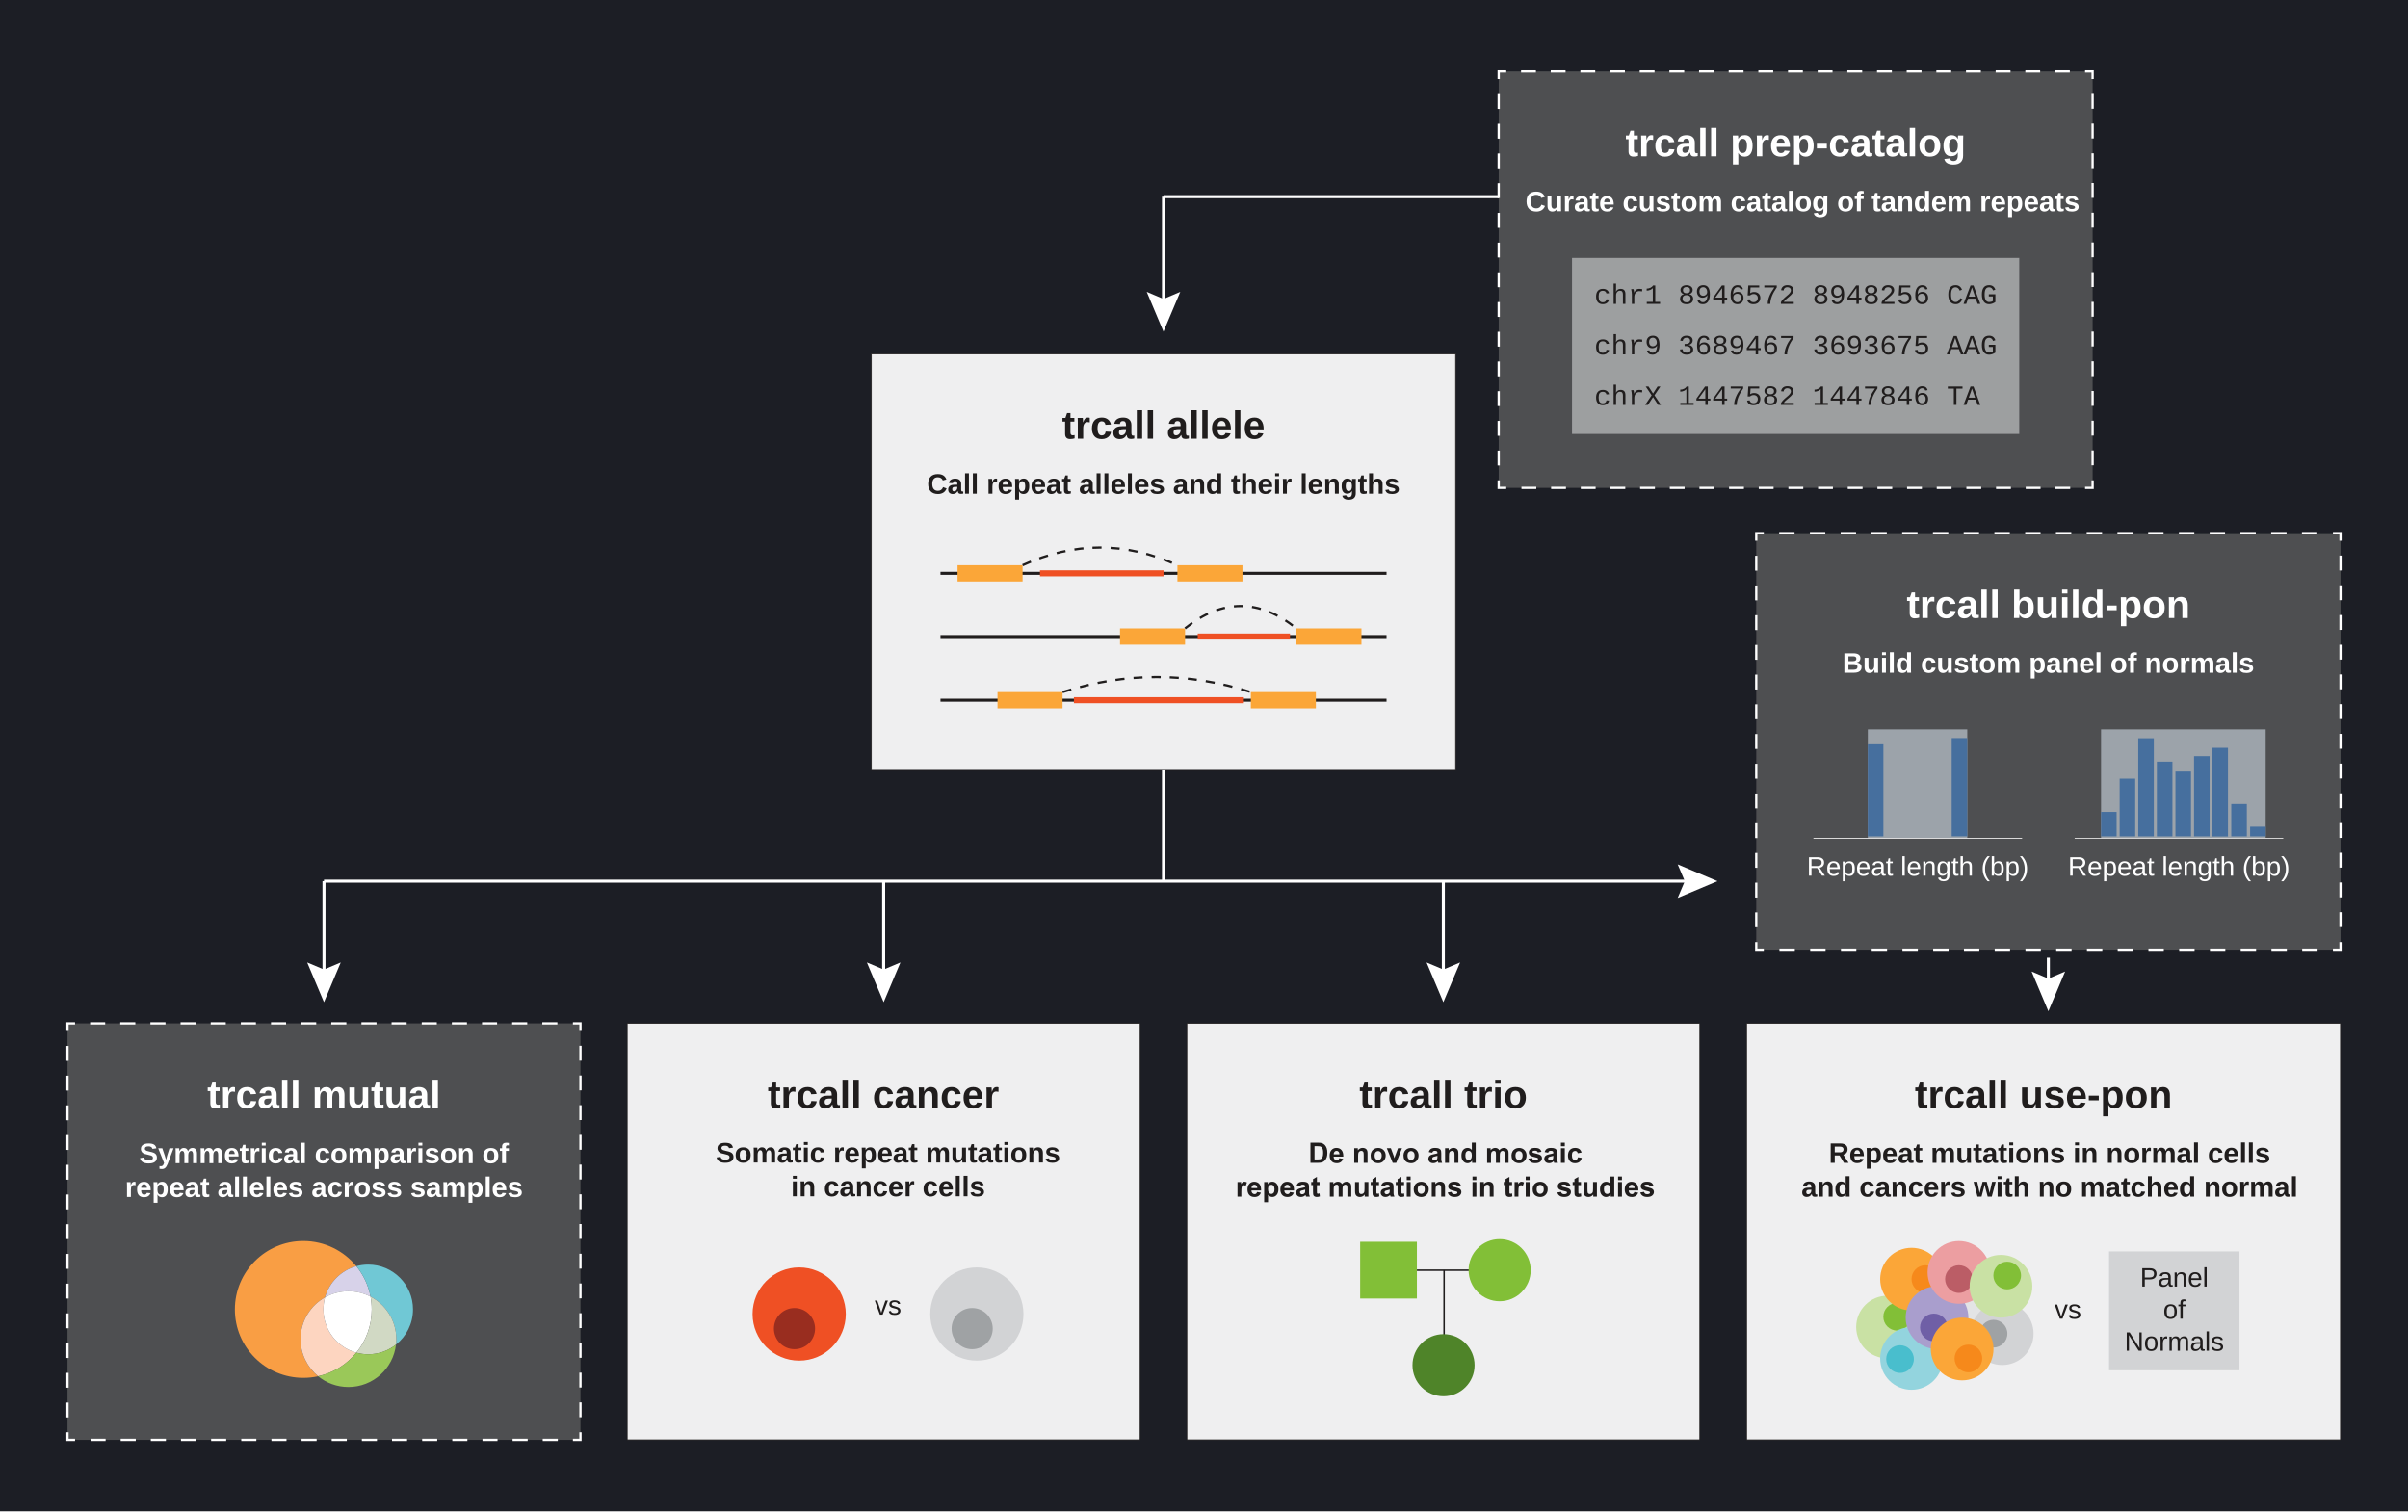
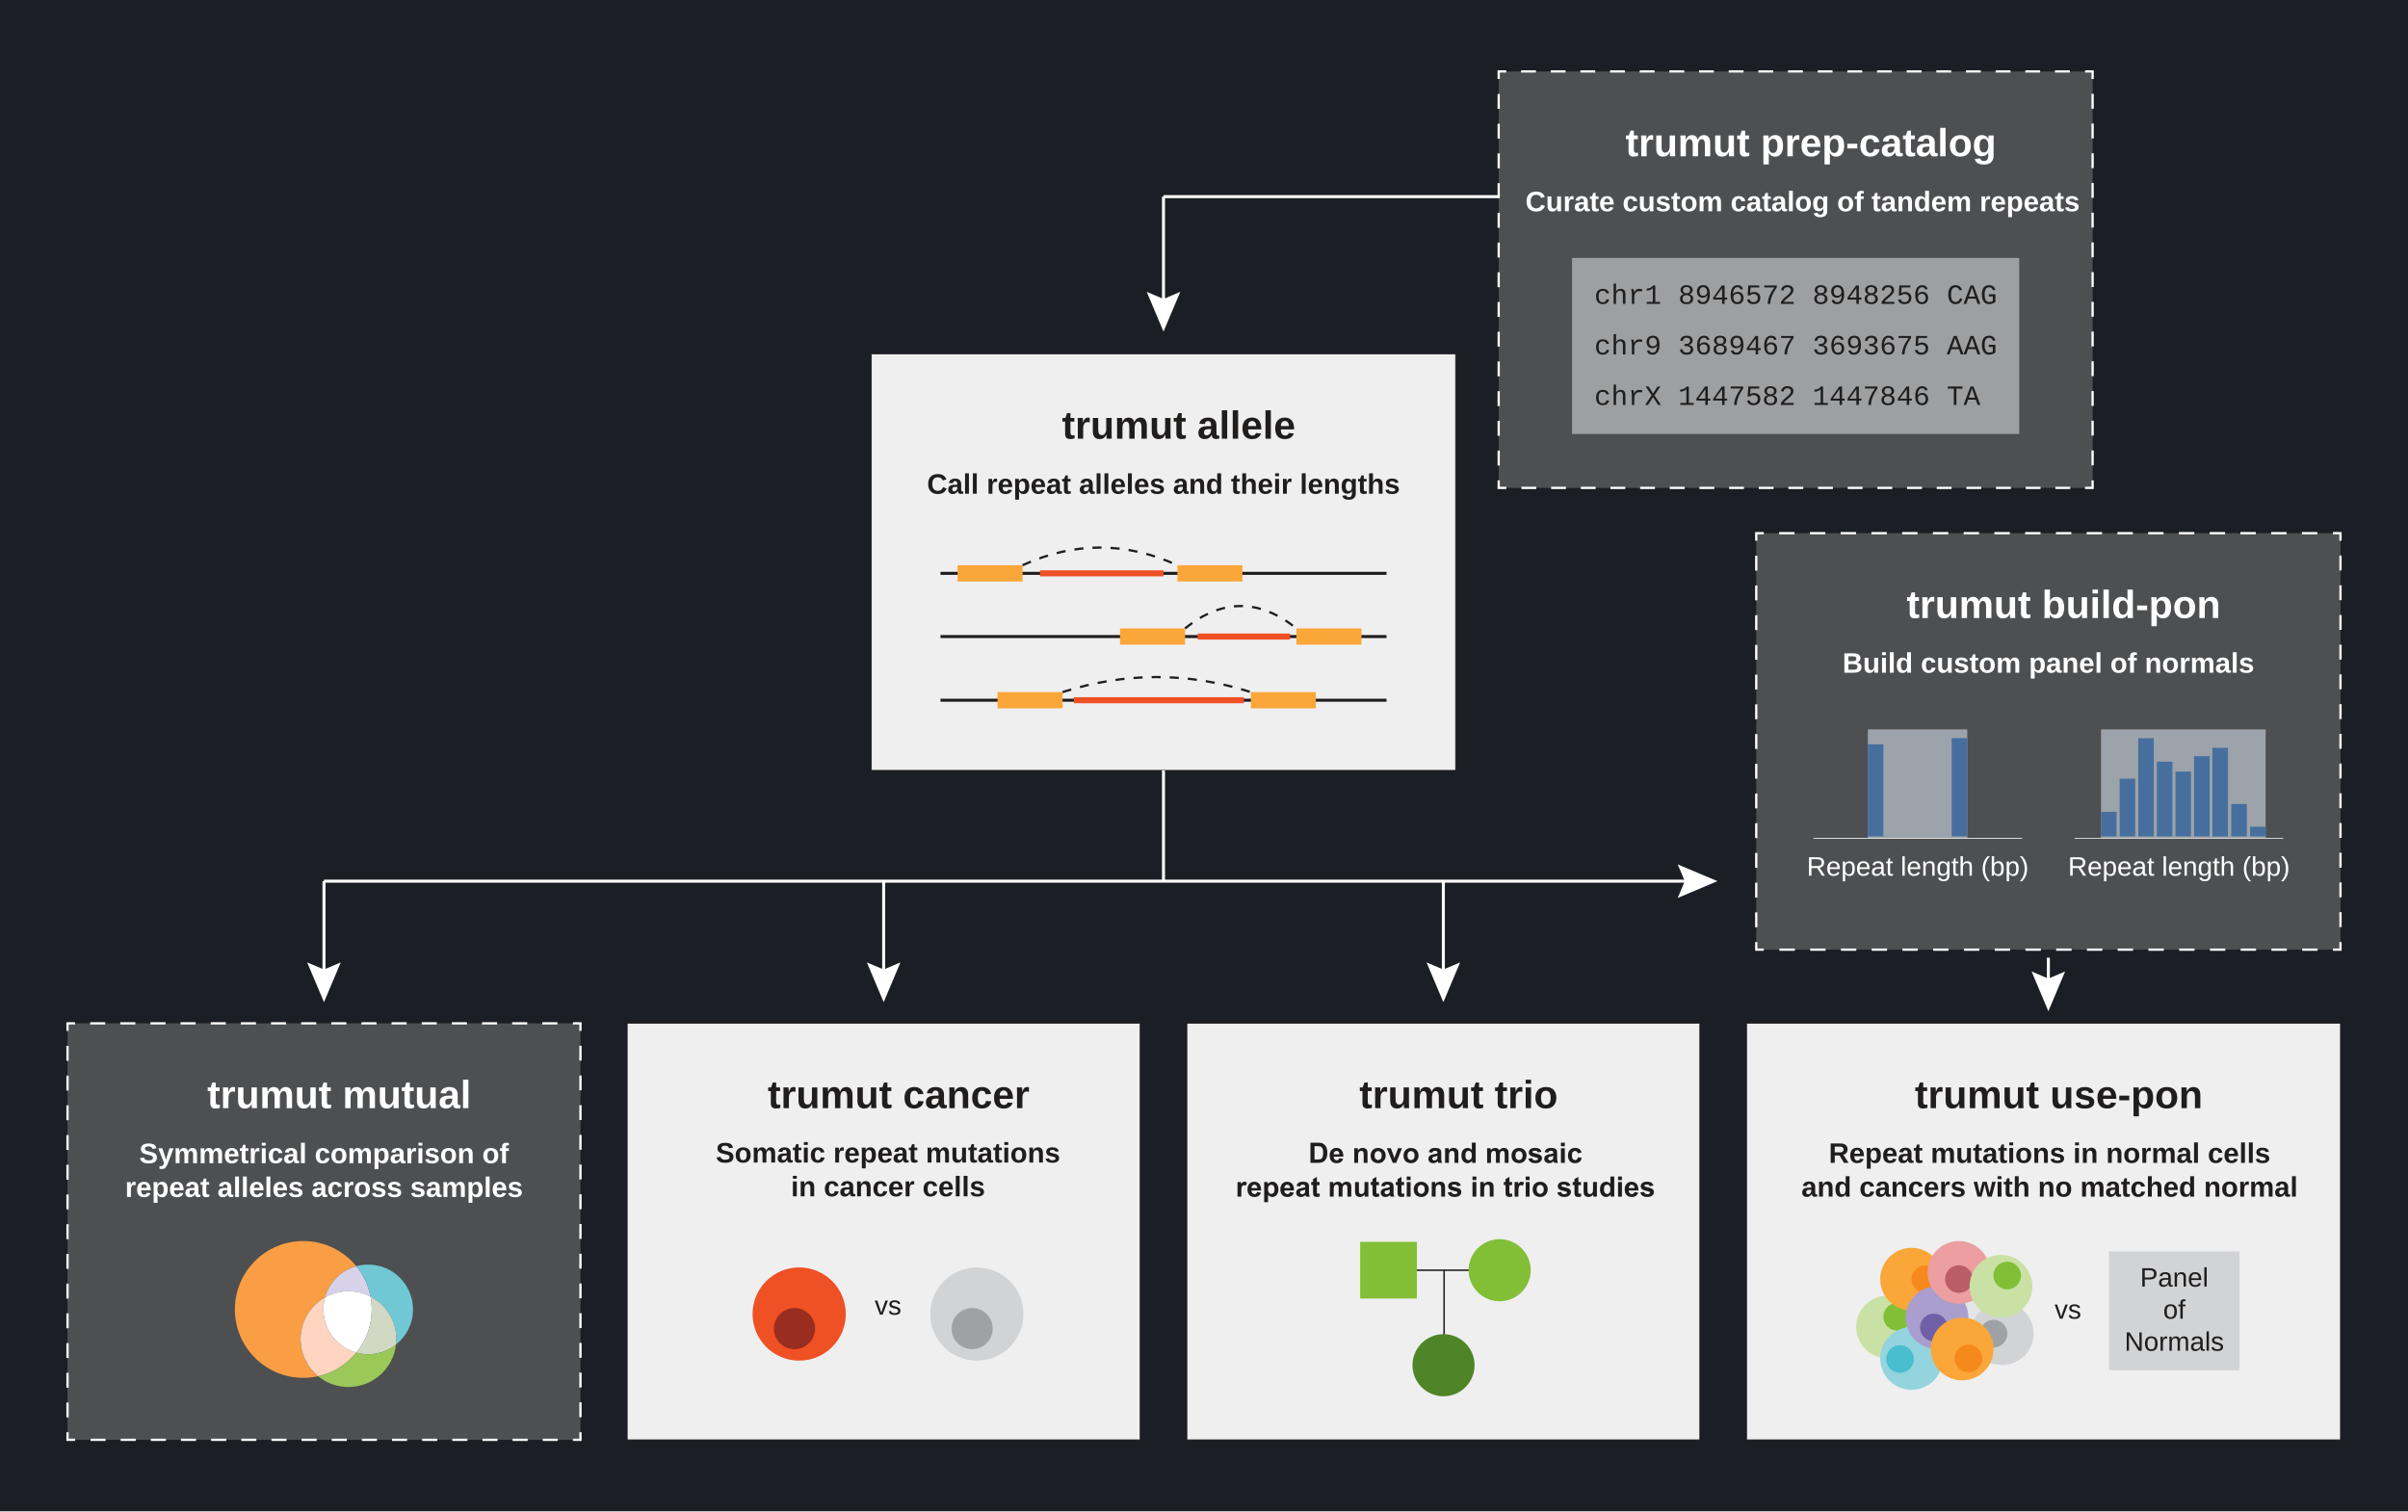
<svg xmlns="http://www.w3.org/2000/svg" id="Layer_1" data-name="Layer 1" viewBox="0 0 797.2 500.39">
  <defs>
    <style>
      .cls-1 {
        fill: #4f8429;
      }

      .cls-2 {
        fill: #82bf37;
      }

      .cls-3 {
        fill: #d7d2e9;
      }

      .cls-4, .cls-5, .cls-6, .cls-7 {
        font-family: Arial-BoldMT, Arial;
        font-weight: 700;
      }

      .cls-4, .cls-8, .cls-9, .cls-7 {
        fill: #fff;
      }

      .cls-4, .cls-6 {
        font-size: 9.33px;
      }

      .cls-10 {
        fill: #a99ecd;
      }

      .cls-5, .cls-11, .cls-12, .cls-13, .cls-6 {
        fill: #201d1d;
      }

      .cls-5, .cls-7 {
        font-size: 13px;
      }

      .cls-14 {
        stroke-dasharray: 4.91 4.91;
      }

      .cls-14, .cls-15, .cls-16, .cls-17, .cls-18, .cls-19, .cls-20, .cls-21, .cls-22, .cls-23, .cls-24, .cls-25, .cls-26 {
        stroke-miterlimit: 10;
      }

      .cls-14, .cls-15, .cls-16, .cls-17, .cls-19, .cls-20, .cls-21, .cls-22, .cls-23, .cls-24, .cls-26 {
        fill: none;
      }

      .cls-14, .cls-15, .cls-17, .cls-19, .cls-21, .cls-23, .cls-26 {
        stroke: #fff;
      }

      .cls-14, .cls-16, .cls-17, .cls-19, .cls-21, .cls-26 {
        stroke-width: .75px;
      }

      .cls-27 {
        fill: #fba638;
      }

      .cls-28 {
        fill: #70c8d5;
      }

      .cls-29 {
        fill: #fdd5c0;
      }

      .cls-30 {
        fill: #4e4f51;
      }

      .cls-16 {
        stroke-dasharray: 3;
      }

      .cls-16, .cls-18, .cls-20, .cls-22, .cls-24 {
        stroke: #201d1d;
      }

      .cls-17 {
        stroke-dasharray: 5.09 5.09;
      }

      .cls-31 {
        fill: #ec9ea1;
      }

      .cls-32 {
        fill: #c9e1a4;
      }

      .cls-12 {
        font-size: 8.85px;
      }

      .cls-12, .cls-9 {
        font-family: ArialMT, Arial;
      }

      .cls-33 {
        fill: #f99e44;
      }

      .cls-34 {
        fill: #1c1e25;
      }

      .cls-35 {
        fill: #9ac859;
      }

      .cls-36 {
        fill: #6f5fa6;
      }

      .cls-18 {
        fill: #efeff0;
      }

      .cls-18, .cls-20, .cls-23 {
        stroke-width: .25px;
      }

      .cls-19 {
        stroke-dasharray: 4.99 4.99;
      }

      .cls-22 {
        stroke-width: .5px;
      }

      .cls-37 {
        fill: #992d1f;
      }

      .cls-13 {
        font-family: CourierNewPSMT, 'Courier New';
        font-size: 9.26px;
      }

      .cls-38 {
        fill: #d1d9c4;
      }

      .cls-39 {
        fill: #d0dae6;
      }

      .cls-39, .cls-40 {
        opacity: .6;
      }

      .cls-9 {
        font-size: 8.87px;
      }

      .cls-25 {
        stroke: #ef5024;
        stroke-width: 2px;
      }

      .cls-25, .cls-41 {
        fill: #ef5024;
      }

      .cls-42 {
        fill: #9fa2a4;
      }

      .cls-43, .cls-40 {
        fill: #d2d3d5;
      }

      .cls-44 {
        fill: #93d4de;
      }

      .cls-45 {
        fill: #bb5d66;
      }

      .cls-46 {
        fill: #e3e4e5;
      }

      .cls-47 {
        fill: #49becd;
      }

      .cls-26 {
        stroke-dasharray: 4.92 4.92;
      }

      .cls-48 {
        fill: #f6891b;
      }

      .cls-49 {
        fill: #466f9e;
      }
    </style>
  </defs>
  <rect class="cls-34" width="797.2" height="500.39" />
  <g>
    <rect class="cls-30" x="581.43" y="176.54" width="193.42" height="137.9" />
    <g>
      <polyline class="cls-21" points="774.85 311.94 774.85 314.44 772.35 314.44" />
      <line class="cls-17" x1="767.26" y1="314.44" x2="586.47" y2="314.44" />
      <polyline class="cls-21" points="583.93 314.44 581.43 314.44 581.43 311.94" />
      <line class="cls-26" x1="581.43" y1="307.02" x2="581.43" y2="181.5" />
      <polyline class="cls-21" points="581.43 179.04 581.43 176.54 583.93 176.54" />
      <line class="cls-17" x1="589.02" y1="176.54" x2="769.81" y2="176.54" />
      <polyline class="cls-21" points="772.35 176.54 774.85 176.54 774.85 179.04" />
      <line class="cls-26" x1="774.85" y1="183.96" x2="774.85" y2="309.48" />
    </g>
  </g>
  <rect class="cls-39" x="695.58" y="241.51" width="54.5" height="35.92" />
  <rect class="cls-39" x="618.37" y="241.51" width="32.92" height="35.92" />
  <rect class="cls-18" x="392.93" y="338.84" width="169.82" height="137.9" />
  <text class="cls-5" transform="translate(450.03 366.93)">
-     <tspan x="0" y="0">trcall trio</tspan>
+     <tspan x="0" y="0">trumut trio</tspan>
  </text>
  <g>
    <path class="cls-11" d="M433.84,378.36h2.46c.56,0,.98.04,1.27.13.39.12.73.32,1.01.61.28.29.49.66.64,1.08.15.43.22.95.22,1.58,0,.55-.07,1.02-.2,1.42-.17.49-.41.88-.72,1.18-.23.23-.55.41-.95.53-.3.09-.7.14-1.19.14h-2.54v-6.68ZM435.19,379.49v4.42h1.01c.38,0,.65-.02.82-.06.22-.05.4-.15.54-.28s.26-.35.35-.64c.09-.3.14-.71.14-1.22s-.04-.91-.14-1.19c-.09-.28-.22-.49-.38-.65-.16-.16-.37-.26-.62-.31-.19-.04-.56-.06-1.11-.06h-.61Z" />
    <path class="cls-11" d="M443.38,383.5l1.28.21c-.16.47-.42.82-.78,1.07-.35.25-.8.37-1.33.37-.84,0-1.46-.28-1.87-.83-.32-.44-.48-1-.48-1.67,0-.8.21-1.43.63-1.88s.95-.68,1.59-.68c.72,0,1.29.24,1.7.71.42.48.62,1.2.6,2.18h-3.21c0,.38.11.67.31.89.2.21.44.32.74.32.2,0,.37-.05.51-.16s.24-.29.31-.53ZM443.45,382.2c0-.37-.11-.65-.29-.85-.18-.19-.4-.29-.67-.29-.28,0-.51.1-.69.31s-.27.48-.27.83h1.91Z" />
    <path class="cls-11" d="M452.75,385.04h-1.28v-2.47c0-.52-.03-.86-.08-1.01s-.14-.27-.27-.36-.27-.13-.44-.13c-.22,0-.42.06-.6.18s-.3.28-.36.48-.1.57-.1,1.11v2.19h-1.28v-4.84h1.19v.71c.42-.55.95-.82,1.59-.82.28,0,.54.05.77.15s.41.23.53.39c.12.16.2.34.25.54s.07.49.07.86v3.01Z" />
    <path class="cls-11" d="M453.76,382.55c0-.42.11-.84.31-1.23.21-.4.51-.7.89-.91.38-.21.81-.31,1.29-.31.73,0,1.33.24,1.8.71.47.48.7,1.08.7,1.8s-.24,1.34-.71,1.82c-.47.48-1.07.72-1.78.72-.44,0-.87-.1-1.27-.3s-.71-.49-.92-.88c-.21-.39-.31-.86-.31-1.41ZM455.07,382.62c0,.48.11.85.34,1.1.23.25.51.38.84.38s.61-.13.84-.38.34-.63.34-1.11-.11-.84-.34-1.09c-.23-.25-.51-.38-.84-.38s-.61.13-.84.38c-.23.26-.34.62-.34,1.1Z" />
    <path class="cls-11" d="M461.08,385.04l-1.95-4.84h1.34l.91,2.47.26.83c.07-.21.11-.35.13-.42.04-.14.09-.27.14-.41l.92-2.47h1.32l-1.92,4.84h-1.15Z" />
    <path class="cls-11" d="M464.64,382.55c0-.42.11-.84.31-1.23.21-.4.51-.7.89-.91.38-.21.81-.31,1.29-.31.73,0,1.33.24,1.8.71.47.48.7,1.08.7,1.8s-.24,1.34-.71,1.82c-.47.48-1.07.72-1.78.72-.44,0-.87-.1-1.27-.3s-.71-.49-.92-.88c-.21-.39-.31-.86-.31-1.41ZM465.96,382.62c0,.48.11.85.34,1.1.23.25.51.38.84.38s.61-.13.84-.38.34-.63.34-1.11-.11-.84-.34-1.09c-.23-.25-.51-.38-.84-.38s-.61.13-.84.38c-.23.26-.34.62-.34,1.1Z" />
    <path class="cls-11" d="M474.18,381.68l-1.16-.21c.13-.47.36-.81.67-1.04.32-.22.79-.34,1.42-.34.57,0,1,.07,1.28.2s.48.31.59.51c.11.21.17.59.17,1.15v1.49c-.01.42,0,.74.05.94s.12.42.23.65h-1.27c-.03-.08-.07-.21-.12-.38-.02-.08-.04-.13-.05-.15-.22.21-.45.37-.7.48-.25.11-.51.16-.8.16-.5,0-.89-.14-1.18-.41-.29-.27-.43-.61-.43-1.03,0-.27.07-.52.2-.73.13-.21.31-.38.55-.49.24-.11.57-.21,1.02-.3.6-.11,1.01-.22,1.24-.31v-.13c0-.25-.06-.42-.18-.53-.12-.1-.35-.16-.69-.16-.23,0-.41.04-.53.13-.13.09-.23.25-.31.47ZM475.9,382.71c-.16.05-.42.12-.78.2-.36.08-.59.15-.7.22-.17.12-.25.27-.25.45s.07.33.2.46c.13.13.3.2.51.2.23,0,.45-.08.66-.23.16-.12.26-.26.3-.42.03-.11.05-.32.05-.62v-.25Z" />
    <path class="cls-11" d="M482.82,385.04h-1.28v-2.47c0-.52-.03-.86-.08-1.01s-.14-.27-.27-.36-.27-.13-.44-.13c-.22,0-.42.06-.6.18s-.3.28-.36.48-.1.57-.1,1.11v2.19h-1.28v-4.84h1.19v.71c.42-.55.95-.82,1.59-.82.28,0,.54.05.77.15s.41.23.53.39c.12.16.2.34.25.54s.07.49.07.86v3.01Z" />
    <path class="cls-11" d="M488.55,385.04h-1.19v-.71c-.2.28-.43.48-.7.62s-.54.2-.81.2c-.56,0-1.03-.22-1.43-.67-.4-.45-.59-1.07-.59-1.88s.19-1.44.58-1.87.87-.64,1.46-.64c.54,0,1.01.22,1.4.67v-2.41h1.28v6.68ZM485.13,382.51c0,.52.07.89.21,1.12.21.33.49.5.87.5.29,0,.54-.12.75-.38.21-.25.31-.62.31-1.12,0-.56-.1-.96-.3-1.2-.2-.24-.46-.37-.77-.37s-.56.12-.76.36-.31.6-.31,1.08Z" />
    <path class="cls-11" d="M492.31,380.2h1.18v.66c.42-.51.92-.77,1.51-.77.31,0,.58.06.81.19.23.13.41.32.56.58.21-.26.44-.45.69-.58.25-.13.51-.19.79-.19.36,0,.66.07.9.22.25.14.43.36.55.64.09.21.13.54.13,1v3.09h-1.28v-2.76c0-.48-.04-.79-.13-.93-.12-.18-.3-.27-.55-.27-.18,0-.35.05-.5.16-.16.11-.27.27-.34.48-.07.21-.1.54-.1,1v2.32h-1.28v-2.65c0-.47-.02-.77-.07-.91s-.12-.24-.21-.3-.23-.1-.39-.1c-.2,0-.38.05-.53.16-.16.11-.27.26-.34.46-.07.2-.1.53-.1,1v2.35h-1.28v-4.84Z" />
    <path class="cls-11" d="M500.4,382.55c0-.42.11-.84.31-1.23.21-.4.51-.7.89-.91.38-.21.81-.31,1.29-.31.73,0,1.33.24,1.8.71.47.48.7,1.08.7,1.8s-.24,1.34-.71,1.82c-.47.48-1.07.72-1.78.72-.44,0-.87-.1-1.27-.3s-.71-.49-.92-.88c-.21-.39-.31-.86-.31-1.41ZM501.71,382.62c0,.48.11.85.34,1.1.23.25.51.38.84.38s.61-.13.84-.38.34-.63.34-1.11-.11-.84-.34-1.09c-.23-.25-.51-.38-.84-.38s-.61.13-.84.38c-.23.26-.34.62-.34,1.1Z" />
    <path class="cls-11" d="M505.95,383.66l1.28-.2c.05.25.17.44.33.57s.4.19.7.19c.33,0,.58-.06.75-.18.11-.08.17-.2.17-.34,0-.1-.03-.18-.09-.24-.06-.06-.21-.12-.43-.17-1.03-.23-1.69-.44-1.96-.62-.38-.26-.57-.62-.57-1.09,0-.42.17-.77.5-1.06s.84-.43,1.54-.43,1.15.11,1.48.32c.32.21.54.53.67.96l-1.21.22c-.05-.19-.15-.33-.29-.43-.14-.1-.35-.15-.62-.15-.34,0-.58.05-.72.14-.1.07-.15.15-.15.26,0,.09.04.17.13.23.12.08.51.21,1.2.36.68.16,1.16.34,1.43.57.27.23.4.55.4.95,0,.44-.19.82-.56,1.14-.37.32-.92.48-1.64.48-.66,0-1.18-.13-1.56-.4-.38-.27-.64-.63-.75-1.09Z" />
    <path class="cls-11" d="M512.54,381.68l-1.16-.21c.13-.47.36-.81.67-1.04.32-.22.79-.34,1.42-.34.57,0,1,.07,1.28.2s.48.31.59.51c.11.21.17.59.17,1.15v1.49c-.01.42,0,.74.05.94s.12.42.23.65h-1.27c-.03-.08-.07-.21-.12-.38-.02-.08-.04-.13-.05-.15-.22.21-.45.37-.7.48-.25.11-.51.16-.8.16-.5,0-.89-.14-1.18-.41-.29-.27-.43-.61-.43-1.03,0-.27.07-.52.2-.73.13-.21.31-.38.55-.49.24-.11.57-.21,1.02-.3.6-.11,1.01-.22,1.24-.31v-.13c0-.25-.06-.42-.18-.53-.12-.1-.35-.16-.69-.16-.23,0-.41.04-.53.13-.13.09-.23.25-.31.47ZM514.25,382.71c-.16.05-.42.12-.78.2-.36.08-.59.15-.7.22-.17.12-.25.27-.25.45s.07.33.2.46c.13.13.3.2.51.2.23,0,.45-.08.66-.23.16-.12.26-.26.3-.42.03-.11.05-.32.05-.62v-.25Z" />
    <path class="cls-11" d="M516.77,379.54v-1.18h1.28v1.18h-1.28ZM516.77,385.04v-4.84h1.28v4.84h-1.28Z" />
    <path class="cls-11" d="M523.58,381.63l-1.26.23c-.04-.25-.14-.44-.29-.57-.15-.13-.34-.19-.58-.19-.32,0-.57.11-.76.33-.19.22-.29.59-.29,1.1,0,.57.1.98.29,1.22.19.24.45.36.78.36.24,0,.44-.07.6-.21.15-.14.26-.38.33-.71l1.26.21c-.13.58-.38,1.01-.75,1.31-.37.29-.87.44-1.49.44-.71,0-1.27-.22-1.69-.67-.42-.45-.63-1.06-.63-1.85s.21-1.42.63-1.87c.42-.45.99-.67,1.71-.67.59,0,1.06.13,1.41.38s.6.64.75,1.16Z" />
    <path class="cls-11" d="M410.97,396.23h-1.28v-4.84h1.19v.69c.2-.32.39-.54.55-.64.16-.1.35-.16.55-.16.29,0,.57.08.84.24l-.4,1.12c-.22-.14-.42-.21-.6-.21s-.33.05-.46.15c-.12.1-.22.28-.29.54s-.11.8-.11,1.62v1.49Z" />
    <path class="cls-11" d="M416.17,394.69l1.28.21c-.16.47-.42.82-.78,1.07-.35.24-.8.37-1.33.37-.84,0-1.46-.27-1.87-.82-.32-.44-.48-1-.48-1.67,0-.8.21-1.43.63-1.88s.95-.68,1.59-.68c.72,0,1.29.24,1.7.71s.62,1.2.6,2.18h-3.21c0,.38.11.67.31.89.2.21.44.32.74.32.2,0,.37-.05.51-.16s.24-.29.31-.53ZM416.25,393.4c0-.37-.11-.65-.29-.84-.18-.19-.4-.29-.67-.29-.28,0-.51.1-.69.3-.18.2-.27.48-.27.83h1.91Z" />
    <path class="cls-11" d="M418.52,391.39h1.19v.71c.16-.24.36-.44.63-.59.26-.15.56-.23.88-.23.56,0,1.04.22,1.43.66s.59,1.05.59,1.84-.2,1.44-.59,1.88c-.39.45-.87.67-1.43.67-.27,0-.51-.05-.73-.16s-.45-.29-.69-.55v2.44h-1.28v-6.68ZM419.79,393.73c0,.54.11.94.32,1.2s.48.39.79.39.54-.12.74-.36.3-.63.3-1.17c0-.51-.1-.88-.3-1.13s-.46-.37-.76-.37-.57.12-.78.36c-.21.24-.31.6-.31,1.07Z" />
    <path class="cls-11" d="M427.06,394.69l1.28.21c-.16.47-.42.82-.78,1.07-.35.24-.8.37-1.33.37-.84,0-1.46-.27-1.87-.82-.32-.44-.48-1-.48-1.67,0-.8.21-1.43.63-1.88s.95-.68,1.59-.68c.72,0,1.29.24,1.7.71s.62,1.2.6,2.18h-3.21c0,.38.11.67.31.89.2.21.44.32.74.32.2,0,.37-.05.51-.16s.24-.29.31-.53ZM427.13,393.4c0-.37-.11-.65-.29-.84-.18-.19-.4-.29-.67-.29-.28,0-.51.1-.69.3-.18.2-.27.48-.27.83h1.91Z" />
    <path class="cls-11" d="M430.4,392.87l-1.16-.21c.13-.47.36-.81.67-1.04.32-.22.79-.34,1.42-.34.57,0,1,.07,1.28.2.28.13.48.31.59.51.11.21.17.59.17,1.15v1.49c-.01.43,0,.74.05.94.04.2.12.42.23.65h-1.27c-.03-.08-.07-.21-.12-.38-.02-.08-.04-.13-.05-.15-.22.21-.45.37-.7.48s-.51.16-.8.16c-.5,0-.89-.13-1.18-.41s-.43-.61-.43-1.02c0-.27.07-.52.2-.73s.31-.38.55-.49c.24-.11.57-.21,1.02-.3.6-.11,1.01-.22,1.24-.31v-.13c0-.25-.06-.42-.18-.53-.12-.11-.35-.16-.69-.16-.23,0-.41.04-.53.13-.13.09-.23.25-.31.47ZM432.11,393.91c-.16.05-.42.12-.78.2s-.59.15-.7.22c-.17.12-.25.27-.25.45s.07.33.2.46.3.2.51.2c.23,0,.45-.08.66-.23.16-.12.26-.26.3-.42.03-.11.05-.32.05-.62v-.25Z" />
    <path class="cls-11" d="M436.85,391.39v1.02h-.87v1.95c0,.39,0,.62.02.69.02.06.05.12.11.16.06.04.13.06.22.06.12,0,.29-.04.51-.12l.11.99c-.3.13-.63.19-1.01.19-.23,0-.44-.04-.62-.12-.19-.08-.32-.18-.41-.3-.09-.12-.15-.29-.18-.5-.03-.15-.04-.45-.04-.9v-2.11h-.59v-1.02h.59v-.96l1.29-.75v1.71h.87Z" />
    <path class="cls-11" d="M440.24,391.39h1.18v.66c.42-.51.92-.77,1.51-.77.31,0,.58.06.81.19s.41.32.56.58c.21-.26.44-.45.69-.58s.51-.19.79-.19c.36,0,.66.07.9.22.25.14.43.36.55.63.09.21.13.54.13,1v3.09h-1.28v-2.76c0-.48-.04-.79-.13-.93-.12-.18-.3-.27-.55-.27-.18,0-.35.05-.5.16-.16.11-.27.27-.34.48-.07.21-.1.54-.1,1v2.32h-1.28v-2.65c0-.47-.02-.77-.07-.91s-.12-.24-.21-.31c-.1-.07-.23-.1-.39-.1-.2,0-.38.05-.53.16-.16.11-.27.26-.34.46s-.1.53-.1,1v2.35h-1.28v-4.84Z" />
    <path class="cls-11" d="M451.81,396.23v-.72c-.18.26-.41.46-.69.61-.29.15-.59.22-.91.22s-.62-.07-.87-.21c-.26-.14-.45-.34-.56-.6-.12-.26-.17-.61-.17-1.07v-3.06h1.28v2.22c0,.68.02,1.1.07,1.25.05.15.13.28.26.36.12.09.28.13.47.13.22,0,.42-.06.59-.18s.29-.27.36-.45c.06-.18.1-.61.1-1.31v-2.04h1.28v4.84h-1.19Z" />
    <path class="cls-11" d="M456.54,391.39v1.02h-.87v1.95c0,.39,0,.62.02.69.02.06.05.12.11.16.06.04.13.06.22.06.12,0,.29-.04.51-.12l.11.99c-.3.13-.63.19-1.01.19-.23,0-.44-.04-.62-.12-.19-.08-.32-.18-.41-.3-.09-.12-.15-.29-.18-.5-.03-.15-.04-.45-.04-.9v-2.11h-.59v-1.02h.59v-.96l1.29-.75v1.71h.87Z" />
    <path class="cls-11" d="M458.39,392.87l-1.16-.21c.13-.47.36-.81.67-1.04.32-.22.79-.34,1.42-.34.57,0,1,.07,1.28.2.28.13.48.31.59.51.11.21.17.59.17,1.15v1.49c-.01.43,0,.74.05.94.04.2.12.42.23.65h-1.27c-.03-.08-.07-.21-.12-.38-.02-.08-.04-.13-.05-.15-.22.21-.45.37-.7.48s-.51.16-.8.16c-.5,0-.89-.13-1.18-.41s-.43-.61-.43-1.02c0-.27.07-.52.2-.73s.31-.38.55-.49c.24-.11.57-.21,1.02-.3.6-.11,1.01-.22,1.24-.31v-.13c0-.25-.06-.42-.18-.53-.12-.11-.35-.16-.69-.16-.23,0-.41.04-.53.13-.13.09-.23.25-.31.47ZM460.1,393.91c-.16.05-.42.12-.78.2s-.59.15-.7.22c-.17.12-.25.27-.25.45s.07.33.2.46.3.2.51.2c.23,0,.45-.08.66-.23.16-.12.26-.26.3-.42.03-.11.05-.32.05-.62v-.25Z" />
    <path class="cls-11" d="M464.84,391.39v1.02h-.87v1.95c0,.39,0,.62.02.69.02.06.05.12.11.16.06.04.13.06.22.06.12,0,.29-.04.51-.12l.11.99c-.3.13-.63.19-1.01.19-.23,0-.44-.04-.62-.12-.19-.08-.32-.18-.41-.3-.09-.12-.15-.29-.18-.5-.03-.15-.04-.45-.04-.9v-2.11h-.59v-1.02h.59v-.96l1.29-.75v1.71h.87Z" />
    <path class="cls-11" d="M465.72,390.74v-1.18h1.28v1.18h-1.28ZM465.72,396.23v-4.84h1.28v4.84h-1.28Z" />
    <path class="cls-11" d="M468.02,393.74c0-.43.11-.84.31-1.23.21-.4.51-.7.89-.91.38-.21.81-.31,1.29-.31.73,0,1.33.24,1.8.71s.7,1.08.7,1.8-.24,1.34-.71,1.82c-.47.48-1.07.72-1.78.72-.44,0-.87-.1-1.27-.3-.4-.2-.71-.49-.92-.88-.21-.39-.31-.86-.31-1.41ZM469.33,393.81c0,.48.11.85.34,1.1.23.26.51.38.84.38s.61-.13.84-.38c.23-.25.34-.62.34-1.11s-.11-.84-.34-1.09-.51-.38-.84-.38-.61.13-.84.38c-.23.25-.34.62-.34,1.1Z" />
    <path class="cls-11" d="M478.41,396.23h-1.28v-2.47c0-.52-.03-.86-.08-1.01s-.14-.27-.27-.36-.27-.13-.44-.13c-.22,0-.42.06-.6.18-.18.12-.3.28-.36.48s-.1.57-.1,1.11v2.19h-1.28v-4.84h1.19v.71c.42-.55.95-.82,1.59-.82.28,0,.54.05.77.15s.41.23.53.39.2.34.25.54c.05.2.07.49.07.86v3.01Z" />
    <path class="cls-11" d="M479.26,394.85l1.28-.2c.05.25.17.44.33.57s.4.19.7.19c.33,0,.58-.06.75-.18.11-.08.17-.2.17-.34,0-.1-.03-.18-.09-.24-.06-.06-.21-.12-.43-.17-1.03-.23-1.69-.44-1.96-.62-.38-.26-.57-.62-.57-1.09,0-.42.17-.77.5-1.06.33-.29.84-.43,1.54-.43s1.15.11,1.48.32c.32.22.54.53.67.96l-1.21.22c-.05-.19-.15-.33-.29-.43s-.35-.15-.62-.15c-.34,0-.58.05-.72.14-.1.07-.15.15-.15.26,0,.09.04.17.13.23.12.09.51.21,1.2.36s1.16.34,1.43.57c.27.23.4.54.4.95,0,.44-.19.82-.56,1.14-.37.32-.92.48-1.64.48-.66,0-1.18-.13-1.56-.4-.38-.27-.64-.63-.75-1.09Z" />
    <path class="cls-11" d="M487.49,390.74v-1.18h1.28v1.18h-1.28ZM487.49,396.23v-4.84h1.28v4.84h-1.28Z" />
    <path class="cls-11" d="M494.48,396.23h-1.28v-2.47c0-.52-.03-.86-.08-1.01s-.14-.27-.27-.36-.27-.13-.44-.13c-.22,0-.42.06-.6.18-.18.12-.3.28-.36.48s-.1.57-.1,1.11v2.19h-1.28v-4.84h1.19v.71c.42-.55.95-.82,1.59-.82.28,0,.54.05.77.15s.41.23.53.39.2.34.25.54c.05.2.07.49.07.86v3.01Z" />
    <path class="cls-11" d="M500.59,391.39v1.02h-.87v1.95c0,.39,0,.62.02.69.02.06.05.12.11.16.06.04.13.06.22.06.12,0,.29-.04.51-.12l.11.99c-.3.13-.63.19-1.01.19-.23,0-.44-.04-.62-.12-.19-.08-.32-.18-.41-.3-.09-.12-.15-.29-.18-.5-.03-.15-.04-.45-.04-.9v-2.11h-.59v-1.02h.59v-.96l1.29-.75v1.71h.87Z" />
    <path class="cls-11" d="M502.7,396.23h-1.28v-4.84h1.19v.69c.2-.32.39-.54.55-.64.16-.1.35-.16.55-.16.29,0,.57.08.84.24l-.4,1.12c-.22-.14-.42-.21-.6-.21s-.33.05-.46.15c-.12.1-.22.28-.29.54s-.11.8-.11,1.62v1.49Z" />
    <path class="cls-11" d="M505.11,390.74v-1.18h1.28v1.18h-1.28ZM505.11,396.23v-4.84h1.28v4.84h-1.28Z" />
    <path class="cls-11" d="M507.4,393.74c0-.43.11-.84.31-1.23.21-.4.51-.7.89-.91.38-.21.81-.31,1.29-.31.73,0,1.33.24,1.8.71s.7,1.08.7,1.8-.24,1.34-.71,1.82c-.47.48-1.07.72-1.78.72-.44,0-.87-.1-1.27-.3-.4-.2-.71-.49-.92-.88-.21-.39-.31-.86-.31-1.41ZM508.72,393.81c0,.48.11.85.34,1.1.23.26.51.38.84.38s.61-.13.84-.38c.23-.25.34-.62.34-1.11s-.11-.84-.34-1.09-.51-.38-.84-.38-.61.13-.84.38c-.23.25-.34.62-.34,1.1Z" />
    <path class="cls-11" d="M515.54,394.85l1.28-.2c.05.25.17.44.33.57s.4.19.7.19c.33,0,.58-.06.75-.18.11-.08.17-.2.17-.34,0-.1-.03-.18-.09-.24-.06-.06-.21-.12-.43-.17-1.03-.23-1.69-.44-1.96-.62-.38-.26-.57-.62-.57-1.09,0-.42.17-.77.5-1.06.33-.29.84-.43,1.54-.43s1.15.11,1.48.32c.32.22.54.53.67.96l-1.21.22c-.05-.19-.15-.33-.29-.43s-.35-.15-.62-.15c-.34,0-.58.05-.72.14-.1.07-.15.15-.15.26,0,.09.04.17.13.23.12.09.51.21,1.2.36s1.16.34,1.43.57c.27.23.4.54.4.95,0,.44-.19.82-.56,1.14-.37.32-.92.48-1.64.48-.66,0-1.18-.13-1.56-.4-.38-.27-.64-.63-.75-1.09Z" />
    <path class="cls-11" d="M523.4,391.39v1.02h-.87v1.95c0,.39,0,.62.02.69.02.06.05.12.11.16.06.04.13.06.22.06.12,0,.29-.04.51-.12l.11.99c-.3.13-.63.19-1.01.19-.23,0-.44-.04-.62-.12-.19-.08-.32-.18-.41-.3-.09-.12-.15-.29-.18-.5-.03-.15-.04-.45-.04-.9v-2.11h-.59v-1.02h.59v-.96l1.29-.75v1.71h.87Z" />
    <path class="cls-11" d="M527.47,396.23v-.72c-.18.26-.41.46-.69.61-.29.15-.59.22-.91.22s-.62-.07-.87-.21c-.26-.14-.45-.34-.56-.6-.12-.26-.17-.61-.17-1.07v-3.06h1.28v2.22c0,.68.02,1.1.07,1.25.05.15.13.28.26.36.12.09.28.13.47.13.22,0,.42-.06.59-.18s.29-.27.36-.45c.06-.18.1-.61.1-1.31v-2.04h1.28v4.84h-1.19Z" />
    <path class="cls-11" d="M534.42,396.23h-1.19v-.71c-.2.28-.43.48-.7.62-.27.13-.54.2-.81.2-.56,0-1.03-.22-1.43-.67-.4-.45-.59-1.07-.59-1.87s.19-1.44.58-1.87c.39-.43.87-.64,1.46-.64.54,0,1.01.22,1.4.67v-2.4h1.28v6.68ZM531,393.71c0,.52.07.89.21,1.12.21.33.49.5.87.5.29,0,.54-.13.75-.38.21-.25.31-.62.31-1.12,0-.56-.1-.96-.3-1.2-.2-.24-.46-.37-.77-.37s-.56.12-.76.36c-.21.24-.31.6-.31,1.08Z" />
    <path class="cls-11" d="M535.68,390.74v-1.18h1.28v1.18h-1.28ZM535.68,396.23v-4.84h1.28v4.84h-1.28Z" />
    <path class="cls-11" d="M541.07,394.69l1.28.21c-.16.47-.42.82-.78,1.07-.35.24-.8.37-1.33.37-.84,0-1.46-.27-1.87-.82-.32-.44-.48-1-.48-1.67,0-.8.21-1.43.63-1.88s.95-.68,1.59-.68c.72,0,1.29.24,1.7.71s.62,1.2.6,2.18h-3.21c0,.38.11.67.31.89.2.21.44.32.74.32.2,0,.37-.05.51-.16s.24-.29.31-.53ZM541.15,393.4c0-.37-.11-.65-.29-.84-.18-.19-.4-.29-.67-.29-.28,0-.51.1-.69.3-.18.2-.27.48-.27.83h1.91Z" />
    <path class="cls-11" d="M543.01,394.85l1.28-.2c.05.25.17.44.33.57s.4.19.7.19c.33,0,.58-.06.75-.18.11-.08.17-.2.17-.34,0-.1-.03-.18-.09-.24-.06-.06-.21-.12-.43-.17-1.03-.23-1.69-.44-1.96-.62-.38-.26-.57-.62-.57-1.09,0-.42.17-.77.5-1.06.33-.29.84-.43,1.54-.43s1.15.11,1.48.32c.32.22.54.53.67.96l-1.21.22c-.05-.19-.15-.33-.29-.43s-.35-.15-.62-.15c-.34,0-.58.05-.72.14-.1.07-.15.15-.15.26,0,.09.04.17.13.23.12.09.51.21,1.2.36s1.16.34,1.43.57c.27.23.4.54.4.95,0,.44-.19.82-.56,1.14-.37.32-.92.48-1.64.48-.66,0-1.18-.13-1.56-.4-.38-.27-.64-.63-.75-1.09Z" />
  </g>
  <line class="cls-22" x1="469.08" y1="420.58" x2="487.1" y2="420.58" />
  <line class="cls-22" x1="478.09" y1="420.58" x2="478.09" y2="445.3" />
  <rect class="cls-2" x="450.3" y="411.18" width="18.78" height="18.78" />
  <circle class="cls-2" cx="496.48" cy="420.58" r="10.28" />
  <circle class="cls-1" cx="477.9" cy="452.04" r="10.28" />
  <rect class="cls-18" x="578.22" y="338.84" width="196.63" height="137.9" />
  <text class="cls-5" transform="translate(633.92 366.93)">
-     <tspan x="0" y="0">trcall use-pon</tspan>
+     <tspan x="0" y="0">trumut use-pon</tspan>
  </text>
  <text class="cls-6" transform="translate(605.45 385.04)">
    <tspan x="0" y="0">Repeat mutations in normal cells</tspan>
    <tspan x="-9.07" y="11.19">and cancers with no matched normal</tspan>
  </text>
  <circle class="cls-32" cx="624.89" cy="439.4" r="10.38" />
  <circle class="cls-2" cx="628.08" cy="435.99" r="4.58" />
  <circle class="cls-46" cx="652.47" cy="433.94" r="10.38" />
  <circle class="cls-43" cx="662.86" cy="441.59" r="10.38" />
  <circle class="cls-44" cx="632.84" cy="449.79" r="10.38" />
  <circle class="cls-27" cx="632.84" cy="423.55" r="10.38" />
  <circle class="cls-48" cx="637.42" cy="423.52" r="4.58" />
  <circle class="cls-42" cx="659.99" cy="441.59" r="4.58" />
  <circle class="cls-47" cx="629.03" cy="450" r="4.58" />
  <circle class="cls-10" cx="641.28" cy="436.29" r="10.38" />
  <circle class="cls-36" cx="640.23" cy="439.53" r="4.58" />
  <circle class="cls-31" cx="648.53" cy="421.31" r="10.38" />
  <circle class="cls-45" cx="648.53" cy="423.52" r="4.58" />
  <circle class="cls-32" cx="662.45" cy="425.9" r="10.38" />
  <circle class="cls-2" cx="664.51" cy="422.34" r="4.58" />
  <circle class="cls-27" cx="649.6" cy="446.67" r="10.38" />
  <circle class="cls-48" cx="651.66" cy="449.79" r="4.58" />
  <text class="cls-12" transform="translate(680.19 436.63)">
    <tspan x="0" y="0">vs</tspan>
  </text>
  <rect class="cls-43" x="698.23" y="414.37" width="43.18" height="39.34" />
  <text class="cls-12" transform="translate(708.51 426.01)">
    <tspan x="0" y="0">Panel</tspan>
    <tspan x="7.63" y="10.62">of</tspan>
    <tspan x="-5.15" y="21.24">Normals</tspan>
  </text>
  <rect class="cls-18" x="207.64" y="338.84" width="169.82" height="137.9" />
  <text class="cls-6" transform="translate(236.97 384.92)">
    <tspan x="0" y="0">Somatic repeat mutations</tspan>
    <tspan x="24.87" y="11.19">in cancer cells</tspan>
  </text>
  <circle class="cls-41" cx="264.58" cy="435.09" r="15.43" />
  <circle class="cls-37" cx="263.03" cy="439.92" r="6.81" />
  <circle class="cls-43" cx="323.4" cy="435.09" r="15.43" />
  <circle class="cls-42" cx="321.85" cy="439.92" r="6.81" />
  <text class="cls-12" transform="translate(289.57 435.3)">
    <tspan x="0" y="0">vs</tspan>
  </text>
  <text class="cls-5" transform="translate(254.16 366.93)">
-     <tspan x="0" y="0">trcall cancer</tspan>
+     <tspan x="0" y="0">trumut cancer</tspan>
  </text>
  <rect class="cls-18" x="288.48" y="117.18" width="193.42" height="137.9" />
  <text class="cls-5" transform="translate(351.59 145.27)">
-     <tspan x="0" y="0">trcall allele</tspan>
+     <tspan x="0" y="0">trumut allele</tspan>
  </text>
  <line class="cls-24" x1="311.36" y1="189.84" x2="459.03" y2="189.84" />
  <line class="cls-24" x1="311.36" y1="231.85" x2="459.03" y2="231.85" />
  <line class="cls-24" x1="311.36" y1="210.77" x2="459.03" y2="210.77" />
  <rect class="cls-27" x="317.01" y="187.15" width="21.53" height="5.39" />
  <rect class="cls-27" x="389.8" y="187.15" width="21.53" height="5.39" />
  <rect class="cls-27" x="414.11" y="229.16" width="21.53" height="5.39" />
  <rect class="cls-27" x="330.24" y="229.16" width="21.53" height="5.39" />
  <rect class="cls-27" x="370.8" y="208.07" width="21.53" height="5.39" />
  <rect class="cls-27" x="429.2" y="208.07" width="21.53" height="5.39" />
  <path class="cls-16" d="M338.54,187.15c17.09-7.8,34.17-7.8,51.26,0" />
  <path class="cls-16" d="M351.78,229.16c20.78-6.64,41.56-6.64,62.34,0" />
  <path class="cls-16" d="M392.33,208.07c12.29-9.87,24.58-9.87,36.87,0" />
  <line class="cls-25" x1="344.3" y1="189.84" x2="385.19" y2="189.84" />
  <line class="cls-25" x1="396.53" y1="210.77" x2="427.07" y2="210.77" />
  <line class="cls-25" x1="355.53" y1="231.85" x2="411.8" y2="231.85" />
  <text class="cls-6" transform="translate(306.91 163.49)">
    <tspan x="0" y="0">Call repeat alleles and their lengths</tspan>
  </text>
  <text class="cls-7" transform="translate(631.2 204.63)">
-     <tspan x="0" y="0">trcall build-pon</tspan>
+     <tspan x="0" y="0">trumut build-pon</tspan>
  </text>
  <text class="cls-4" transform="translate(609.98 222.74)">
    <tspan x="0" y="0">Build custom panel of normals</tspan>
  </text>
  <line class="cls-23" x1="600.36" y1="277.57" x2="669.44" y2="277.57" />
  <line class="cls-20" x1="686.84" y1="277.57" x2="755.92" y2="277.57" />
  <line class="cls-23" x1="686.84" y1="277.57" x2="755.92" y2="277.57" />
  <rect class="cls-49" x="646.13" y="244.4" width="5.15" height="32.53" />
  <rect class="cls-49" x="618.37" y="246.45" width="5.15" height="30.49" />
  <rect class="cls-49" x="732.45" y="247.62" width="5.15" height="29.36" />
  <rect class="cls-49" x="738.69" y="266.21" width="5.15" height="10.73" />
  <rect class="cls-49" x="726.37" y="250.38" width="5.15" height="26.56" />
  <rect class="cls-49" x="720.21" y="255.47" width="5.15" height="21.46" />
  <rect class="cls-49" x="714.06" y="252.2" width="5.15" height="24.74" />
  <rect class="cls-49" x="707.9" y="244.45" width="5.15" height="32.49" />
  <rect class="cls-49" x="701.74" y="257.82" width="5.15" height="19.12" />
  <rect class="cls-49" x="695.58" y="268.83" width="5.15" height="8.11" />
  <rect class="cls-49" x="744.93" y="273.73" width="5.15" height="3.21" />
  <text class="cls-9" transform="translate(598.15 289.95)">
    <tspan x="0" y="0">Repeat length (bp)</tspan>
  </text>
  <text class="cls-9" transform="translate(684.63 289.95)">
    <tspan x="0" y="0">Repeat length (bp)</tspan>
  </text>
  <g>
    <rect class="cls-30" x="496.16" y="23.65" width="196.63" height="137.9" />
    <g>
      <polyline class="cls-21" points="692.79 159.05 692.79 161.55 690.29 161.55" />
      <line class="cls-14" x1="685.37" y1="161.55" x2="501.11" y2="161.55" />
      <polyline class="cls-21" points="498.66 161.55 496.16 161.55 496.16 159.05" />
      <line class="cls-26" x1="496.16" y1="154.13" x2="496.16" y2="28.61" />
      <polyline class="cls-21" points="496.16 26.15 496.16 23.65 498.66 23.65" />
      <line class="cls-14" x1="503.57" y1="23.65" x2="687.83" y2="23.65" />
      <polyline class="cls-21" points="690.29 23.65 692.79 23.65 692.79 26.15" />
      <line class="cls-26" x1="692.79" y1="31.07" x2="692.79" y2="156.59" />
    </g>
  </g>
  <text class="cls-7" transform="translate(538.12 51.74)">
-     <tspan x="0" y="0">trcall prep-catalog</tspan>
+     <tspan x="0" y="0">trumut prep-catalog</tspan>
  </text>
  <text class="cls-4" transform="translate(505.01 69.95)">
    <tspan x="0" y="0">Curate custom catalog of tandem repeats</tspan>
  </text>
  <rect class="cls-40" x="520.44" y="85.4" width="148.06" height="58.29" />
  <text class="cls-13" transform="translate(527.81 100.62)">
    <tspan x="0" y="0">chr1 8946572 8948256 CAG</tspan>
  </text>
  <text class="cls-13" transform="translate(527.81 134.08)">
    <tspan x="0" y="0">chrX 1447582 1447846 TA </tspan>
  </text>
  <text class="cls-13" transform="translate(527.81 117.35)">
    <tspan x="0" y="0">chr9 3689467 3693675 AAG</tspan>
  </text>
  <line class="cls-15" x1="385.19" y1="255.09" x2="385.19" y2="291.76" />
  <g>
    <line class="cls-15" x1="107.26" y1="291.76" x2="559.64" y2="291.76" />
    <polygon class="cls-8" points="555.42 297.32 557.78 291.76 555.42 286.21 568.59 291.76 555.42 297.32" />
  </g>
  <g>
    <line class="cls-15" x1="292.55" y1="291.76" x2="292.55" y2="322.88" />
    <polygon class="cls-8" points="286.99 318.67 292.55 321.02 298.1 318.67 292.55 331.83 286.99 318.67" />
  </g>
  <g>
    <line class="cls-15" x1="477.84" y1="291.76" x2="477.84" y2="322.88" />
    <polygon class="cls-8" points="472.28 318.67 477.84 321.02 483.39 318.67 477.84 331.83 472.28 318.67" />
  </g>
  <g>
    <line class="cls-15" x1="385.19" y1="65.11" x2="385.19" y2="100.85" />
    <polygon class="cls-8" points="379.64 96.63 385.19 98.99 390.75 96.63 385.19 109.8 379.64 96.63" />
  </g>
  <line class="cls-15" x1="385.19" y1="65.11" x2="496.16" y2="65.11" />
  <g>
    <line class="cls-15" x1="678.14" y1="317.11" x2="678.14" y2="325.88" />
    <polygon class="cls-8" points="672.59 321.67 678.14 324.02 683.69 321.67 678.14 334.83 672.59 321.67" />
  </g>
  <g>
    <rect class="cls-30" x="22.35" y="338.84" width="169.82" height="137.9" />
    <g>
      <polyline class="cls-21" points="192.17 474.24 192.17 476.74 189.67 476.74" />
      <line class="cls-19" x1="184.67" y1="476.74" x2="27.34" y2="476.74" />
      <polyline class="cls-21" points="24.85 476.74 22.35 476.74 22.35 474.24" />
      <line class="cls-26" x1="22.35" y1="469.32" x2="22.35" y2="343.8" />
      <polyline class="cls-21" points="22.35 341.34 22.35 338.84 24.85 338.84" />
      <line class="cls-19" x1="29.84" y1="338.84" x2="187.17" y2="338.84" />
      <polyline class="cls-21" points="189.67 338.84 192.17 338.84 192.17 341.34" />
      <line class="cls-26" x1="192.17" y1="346.26" x2="192.17" y2="471.78" />
    </g>
  </g>
  <text class="cls-7" transform="translate(68.61 366.93)">
-     <tspan x="0" y="0">trcall mutual</tspan>
+     <tspan x="0" y="0">trumut mutual</tspan>
  </text>
  <text class="cls-4" transform="translate(46.09 385.14)">
    <tspan x="0" y="0">Symmetrical comparison of</tspan>
    <tspan x="-4.69" y="11.19">repeat alleles across samples</tspan>
  </text>
  <path class="cls-33" d="M117.97,419.26c-5.01,1.37-8.97,5.31-10.37,10.32-4.83,2.72-8.1,7.89-8.1,13.83,0,4.95,2.27,9.37,5.82,12.28-1.58.35-3.22.53-4.91.53-12.51,0-22.65-10.14-22.65-22.65s10.14-22.65,22.65-22.65c7.08,0,13.4,3.25,17.55,8.33Z" />
  <path class="cls-3" d="M122.68,429.35c-2.19-1.14-4.67-1.79-7.32-1.79-2.81,0-5.46.74-7.75,2.02,1.4-5.01,5.35-8.95,10.37-10.32,2.34,2.86,3.99,6.31,4.7,10.09Z" />
  <path class="cls-28" d="M136.73,433.57c0,4.72-2.2,8.91-5.63,11.63.07-.59.1-1.19.1-1.8,0-6.11-3.46-11.42-8.53-14.06-.72-3.78-2.37-7.23-4.7-10.09,1.25-.34,2.56-.53,3.92-.53,8.19,0,14.84,6.64,14.84,14.84Z" />
  <path class="cls-29" d="M117.98,447.88c-3.17,3.88-7.59,6.69-12.65,7.8-3.55-2.91-5.82-7.33-5.82-12.28,0-5.94,3.27-11.11,8.1-13.83-.35,1.27-.54,2.61-.54,4,0,6.84,4.62,12.59,10.91,14.31Z" />
  <path class="cls-8" d="M123.07,433.57c0,5.43-1.91,10.41-5.09,14.31-6.29-1.71-10.91-7.47-10.91-14.31,0-1.38.19-2.73.54-4,2.29-1.28,4.94-2.02,7.75-2.02,2.64,0,5.13.65,7.32,1.79.26,1.37.39,2.78.39,4.23Z" />
  <path class="cls-38" d="M131.21,443.41c0,.61-.03,1.21-.1,1.8-2.53,2.01-5.73,3.2-9.21,3.2-1.35,0-2.67-.18-3.92-.53,3.18-3.9,5.09-8.88,5.09-14.31,0-1.44-.13-2.85-.39-4.23,5.07,2.64,8.53,7.95,8.53,14.06Z" />
  <path class="cls-35" d="M131.1,445.2c-.89,7.91-7.6,14.06-15.75,14.06-3.81,0-7.3-1.34-10.03-3.57,5.06-1.12,9.48-3.93,12.65-7.8,1.25.34,2.56.53,3.92.53,3.48,0,6.68-1.2,9.21-3.2Z" />
  <g>
    <line class="cls-15" x1="107.26" y1="291.76" x2="107.26" y2="322.88" />
    <polygon class="cls-8" points="101.7 318.67 107.26 321.02 112.81 318.67 107.26 331.83 101.7 318.67" />
  </g>
</svg>
